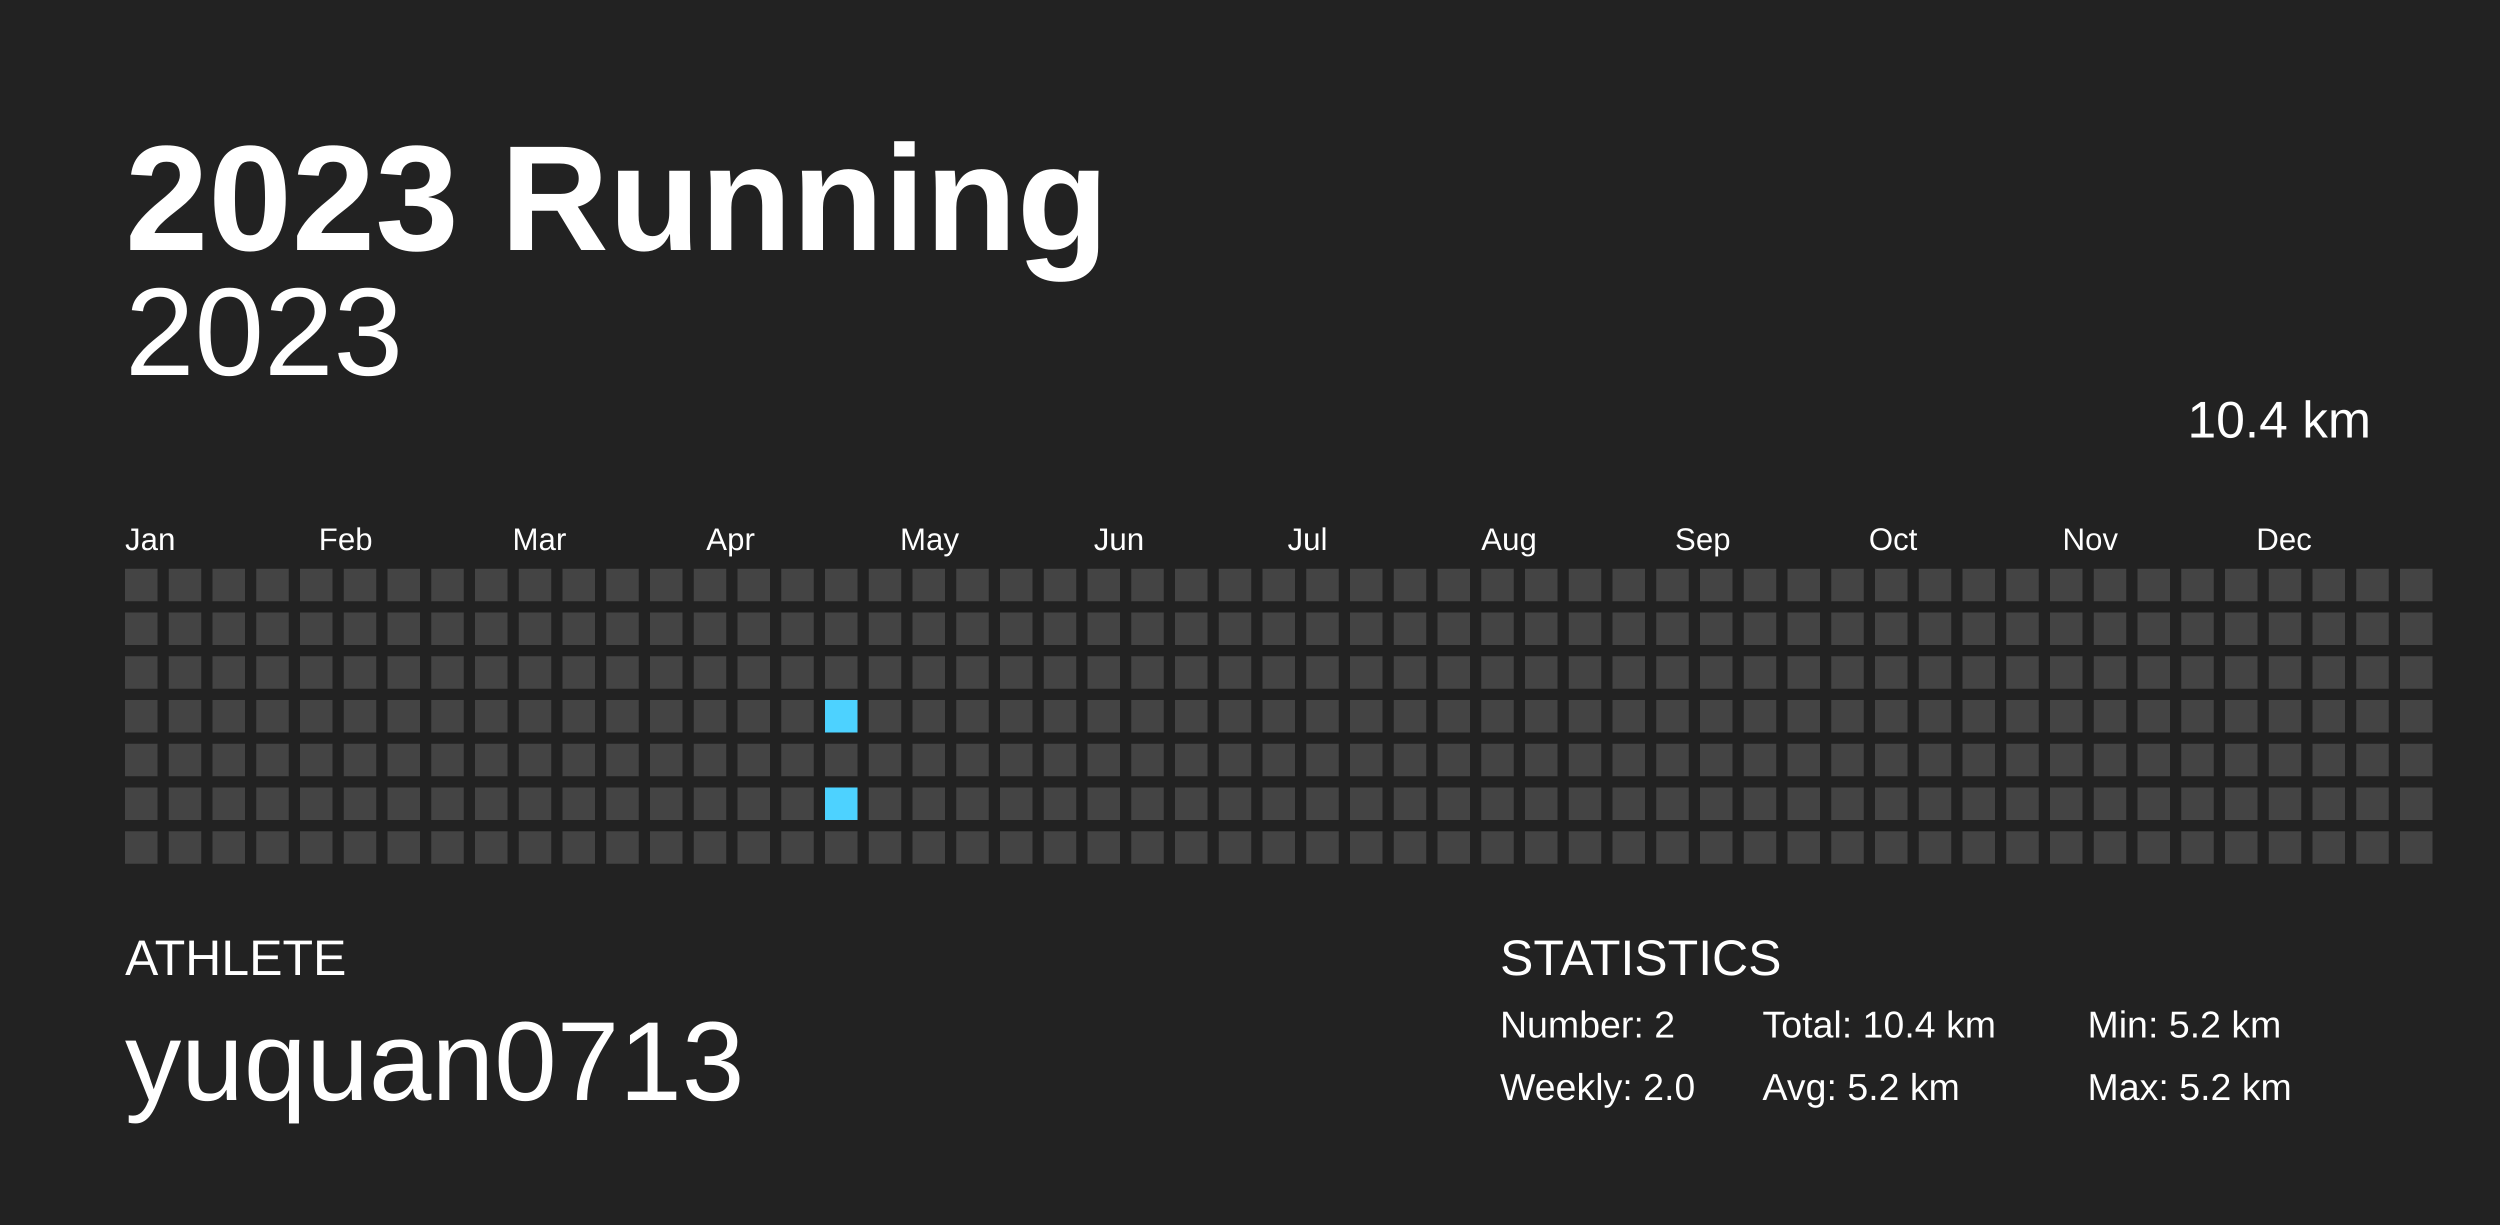
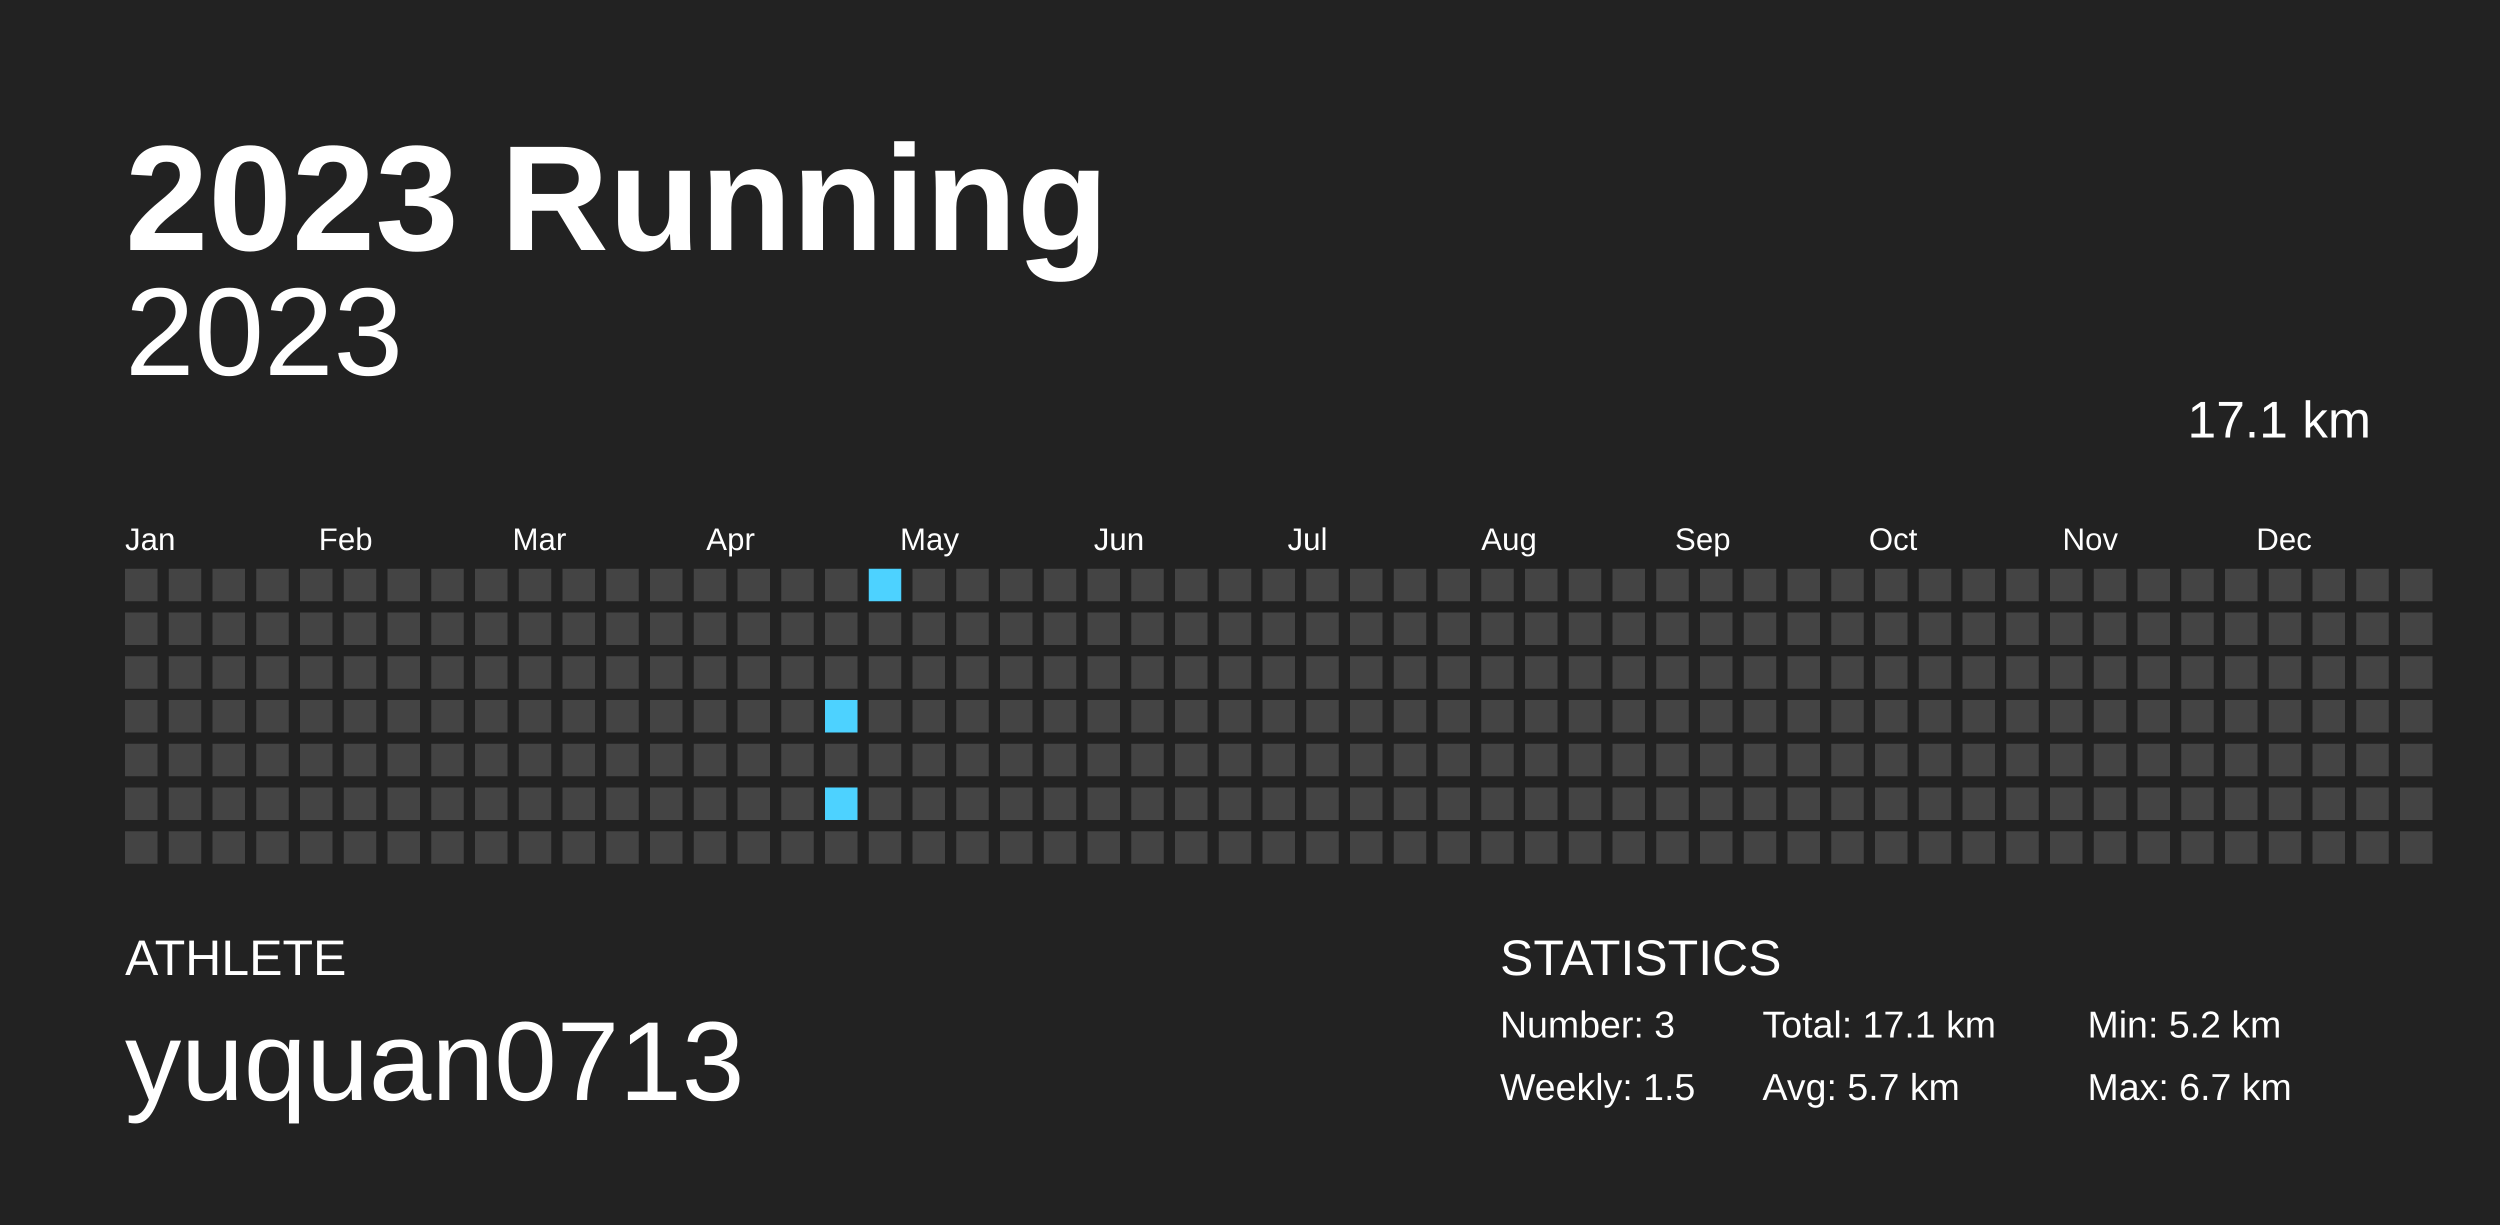
<svg xmlns="http://www.w3.org/2000/svg" baseProfile="full" height="98mm" version="1.1" viewBox="0,0,200,98" width="200mm">
  <defs />
  <rect fill="#222222" height="98" width="200" x="0" y="0" />
  <text fill="#FFFFFF" style="font-size:12px; font-family:Arial; font-weight:bold;" x="10" y="20">2023 Running</text>
  <text fill="#FFFFFF" style="font-size:4px; font-family:Arial" x="10" y="78">ATHLETE</text>
  <text fill="#FFFFFF" style="font-size:9px; font-family:Arial" x="10" y="88">yuquan0713</text>
  <text fill="#FFFFFF" style="font-size:4px; font-family:Arial" x="120" y="78">STATISTICS</text>
-   <text fill="#FFFFFF" style="font-size:3px; font-family:Arial" x="120" y="83">Number: 2</text>
-   <text fill="#FFFFFF" style="font-size:3px; font-family:Arial" x="120" y="88">Weekly: 2.0</text>
-   <text fill="#FFFFFF" style="font-size:3px; font-family:Arial" x="141" y="83">Total: 10.4 km</text>
-   <text fill="#FFFFFF" style="font-size:3px; font-family:Arial" x="141" y="88">Avg: 5.2 km</text>
+   <text fill="#FFFFFF" style="font-size:3px; font-family:Arial" x="120" y="83">Number: 3</text>
+   <text fill="#FFFFFF" style="font-size:3px; font-family:Arial" x="120" y="88">Weekly: 1.5</text>
+   <text fill="#FFFFFF" style="font-size:3px; font-family:Arial" x="141" y="83">Total: 17.1 km</text>
+   <text fill="#FFFFFF" style="font-size:3px; font-family:Arial" x="141" y="88">Avg: 5.7 km</text>
  <text fill="#FFFFFF" style="font-size:3px; font-family:Arial" x="167" y="83">Min: 5.2 km</text>
-   <text fill="#FFFFFF" style="font-size:3px; font-family:Arial" x="167" y="88">Max: 5.2 km</text>
+   <text fill="#FFFFFF" style="font-size:3px; font-family:Arial" x="167" y="88">Max: 6.7 km</text>
  <text alignment-baseline="hanging" fill="#FFFFFF" style="font-size:10.0px; font-family:Arial;" x="10" y="30">2023</text>
-   <text alignment-baseline="hanging" fill="#FFFFFF" style="font-size:4.125px; font-family:Arial;" x="175" y="35">10.4 km</text>
+   <text alignment-baseline="hanging" fill="#FFFFFF" style="font-size:4.125px; font-family:Arial;" x="175" y="35">17.1 km</text>
  <text fill="#FFFFFF" style="font-size:2.5px; font-family:Arial" x="10.0" y="44">Jan</text>
  <text fill="#FFFFFF" style="font-size:2.5px; font-family:Arial" x="25.5" y="44">Feb</text>
  <text fill="#FFFFFF" style="font-size:2.5px; font-family:Arial" x="41.0" y="44">Mar</text>
  <text fill="#FFFFFF" style="font-size:2.5px; font-family:Arial" x="56.5" y="44">Apr</text>
  <text fill="#FFFFFF" style="font-size:2.5px; font-family:Arial" x="72.0" y="44">May</text>
  <text fill="#FFFFFF" style="font-size:2.5px; font-family:Arial" x="87.5" y="44">Jun</text>
  <text fill="#FFFFFF" style="font-size:2.5px; font-family:Arial" x="103.0" y="44">Jul</text>
  <text fill="#FFFFFF" style="font-size:2.5px; font-family:Arial" x="118.5" y="44">Aug</text>
  <text fill="#FFFFFF" style="font-size:2.5px; font-family:Arial" x="134.0" y="44">Sep</text>
  <text fill="#FFFFFF" style="font-size:2.5px; font-family:Arial" x="149.5" y="44">Oct</text>
  <text fill="#FFFFFF" style="font-size:2.5px; font-family:Arial" x="165.0" y="44">Nov</text>
  <text fill="#FFFFFF" style="font-size:2.5px; font-family:Arial" x="180.5" y="44">Dec</text>
  <rect fill="#444444" height="2.6" width="2.6" x="10.0" y="45.5" />
  <rect fill="#444444" height="2.6" width="2.6" x="10.0" y="49.0" />
  <rect fill="#444444" height="2.6" width="2.6" x="10.0" y="52.5" />
  <rect fill="#444444" height="2.6" width="2.6" x="10.0" y="56.0" />
  <rect fill="#444444" height="2.6" width="2.6" x="10.0" y="59.5" />
  <rect fill="#444444" height="2.6" width="2.6" x="10.0" y="63.0" />
  <rect fill="#444444" height="2.6" width="2.6" x="10.0" y="66.5" />
  <rect fill="#444444" height="2.6" width="2.6" x="13.5" y="45.5" />
  <rect fill="#444444" height="2.6" width="2.6" x="13.5" y="49.0" />
  <rect fill="#444444" height="2.6" width="2.6" x="13.5" y="52.5" />
  <rect fill="#444444" height="2.6" width="2.6" x="13.5" y="56.0" />
  <rect fill="#444444" height="2.6" width="2.6" x="13.5" y="59.5" />
  <rect fill="#444444" height="2.6" width="2.6" x="13.5" y="63.0" />
  <rect fill="#444444" height="2.6" width="2.6" x="13.5" y="66.5" />
  <rect fill="#444444" height="2.6" width="2.6" x="17.0" y="45.5" />
  <rect fill="#444444" height="2.6" width="2.6" x="17.0" y="49.0" />
  <rect fill="#444444" height="2.6" width="2.6" x="17.0" y="52.5" />
  <rect fill="#444444" height="2.6" width="2.6" x="17.0" y="56.0" />
  <rect fill="#444444" height="2.6" width="2.6" x="17.0" y="59.5" />
  <rect fill="#444444" height="2.6" width="2.6" x="17.0" y="63.0" />
  <rect fill="#444444" height="2.6" width="2.6" x="17.0" y="66.5" />
  <rect fill="#444444" height="2.6" width="2.6" x="20.5" y="45.5" />
  <rect fill="#444444" height="2.6" width="2.6" x="20.5" y="49.0" />
  <rect fill="#444444" height="2.6" width="2.6" x="20.5" y="52.5" />
  <rect fill="#444444" height="2.6" width="2.6" x="20.5" y="56.0" />
  <rect fill="#444444" height="2.6" width="2.6" x="20.5" y="59.5" />
  <rect fill="#444444" height="2.6" width="2.6" x="20.5" y="63.0" />
  <rect fill="#444444" height="2.6" width="2.6" x="20.5" y="66.5" />
  <rect fill="#444444" height="2.6" width="2.6" x="24.0" y="45.5" />
  <rect fill="#444444" height="2.6" width="2.6" x="24.0" y="49.0" />
  <rect fill="#444444" height="2.6" width="2.6" x="24.0" y="52.5" />
  <rect fill="#444444" height="2.6" width="2.6" x="24.0" y="56.0" />
  <rect fill="#444444" height="2.6" width="2.6" x="24.0" y="59.5" />
  <rect fill="#444444" height="2.6" width="2.6" x="24.0" y="63.0" />
  <rect fill="#444444" height="2.6" width="2.6" x="24.0" y="66.5" />
  <rect fill="#444444" height="2.6" width="2.6" x="27.5" y="45.5" />
  <rect fill="#444444" height="2.6" width="2.6" x="27.5" y="49.0" />
  <rect fill="#444444" height="2.6" width="2.6" x="27.5" y="52.5" />
  <rect fill="#444444" height="2.6" width="2.6" x="27.5" y="56.0" />
  <rect fill="#444444" height="2.6" width="2.6" x="27.5" y="59.5" />
  <rect fill="#444444" height="2.6" width="2.6" x="27.5" y="63.0" />
  <rect fill="#444444" height="2.6" width="2.6" x="27.5" y="66.5" />
  <rect fill="#444444" height="2.6" width="2.6" x="31.0" y="45.5" />
  <rect fill="#444444" height="2.6" width="2.6" x="31.0" y="49.0" />
  <rect fill="#444444" height="2.6" width="2.6" x="31.0" y="52.5" />
  <rect fill="#444444" height="2.6" width="2.6" x="31.0" y="56.0" />
  <rect fill="#444444" height="2.6" width="2.6" x="31.0" y="59.5" />
  <rect fill="#444444" height="2.6" width="2.6" x="31.0" y="63.0" />
  <rect fill="#444444" height="2.6" width="2.6" x="31.0" y="66.5" />
  <rect fill="#444444" height="2.6" width="2.6" x="34.5" y="45.5" />
  <rect fill="#444444" height="2.6" width="2.6" x="34.5" y="49.0" />
  <rect fill="#444444" height="2.6" width="2.6" x="34.5" y="52.5" />
  <rect fill="#444444" height="2.6" width="2.6" x="34.5" y="56.0" />
  <rect fill="#444444" height="2.6" width="2.6" x="34.5" y="59.5" />
  <rect fill="#444444" height="2.6" width="2.6" x="34.5" y="63.0" />
  <rect fill="#444444" height="2.6" width="2.6" x="34.5" y="66.5" />
  <rect fill="#444444" height="2.6" width="2.6" x="38.0" y="45.5" />
  <rect fill="#444444" height="2.6" width="2.6" x="38.0" y="49.0" />
  <rect fill="#444444" height="2.6" width="2.6" x="38.0" y="52.5" />
  <rect fill="#444444" height="2.6" width="2.6" x="38.0" y="56.0" />
  <rect fill="#444444" height="2.6" width="2.6" x="38.0" y="59.5" />
  <rect fill="#444444" height="2.6" width="2.6" x="38.0" y="63.0" />
  <rect fill="#444444" height="2.6" width="2.6" x="38.0" y="66.5" />
  <rect fill="#444444" height="2.6" width="2.6" x="41.5" y="45.5" />
  <rect fill="#444444" height="2.6" width="2.6" x="41.5" y="49.0" />
  <rect fill="#444444" height="2.6" width="2.6" x="41.5" y="52.5" />
  <rect fill="#444444" height="2.6" width="2.6" x="41.5" y="56.0" />
  <rect fill="#444444" height="2.6" width="2.6" x="41.5" y="59.5" />
  <rect fill="#444444" height="2.6" width="2.6" x="41.5" y="63.0" />
  <rect fill="#444444" height="2.6" width="2.6" x="41.5" y="66.5" />
  <rect fill="#444444" height="2.6" width="2.6" x="45.0" y="45.5" />
  <rect fill="#444444" height="2.6" width="2.6" x="45.0" y="49.0" />
  <rect fill="#444444" height="2.6" width="2.6" x="45.0" y="52.5" />
  <rect fill="#444444" height="2.6" width="2.6" x="45.0" y="56.0" />
  <rect fill="#444444" height="2.6" width="2.6" x="45.0" y="59.5" />
  <rect fill="#444444" height="2.6" width="2.6" x="45.0" y="63.0" />
  <rect fill="#444444" height="2.6" width="2.6" x="45.0" y="66.5" />
  <rect fill="#444444" height="2.6" width="2.6" x="48.5" y="45.5" />
  <rect fill="#444444" height="2.6" width="2.6" x="48.5" y="49.0" />
  <rect fill="#444444" height="2.6" width="2.6" x="48.5" y="52.5" />
  <rect fill="#444444" height="2.6" width="2.6" x="48.5" y="56.0" />
  <rect fill="#444444" height="2.6" width="2.6" x="48.5" y="59.5" />
  <rect fill="#444444" height="2.6" width="2.6" x="48.5" y="63.0" />
  <rect fill="#444444" height="2.6" width="2.6" x="48.5" y="66.5" />
  <rect fill="#444444" height="2.6" width="2.6" x="52.0" y="45.5" />
  <rect fill="#444444" height="2.6" width="2.6" x="52.0" y="49.0" />
  <rect fill="#444444" height="2.6" width="2.6" x="52.0" y="52.5" />
  <rect fill="#444444" height="2.6" width="2.6" x="52.0" y="56.0" />
  <rect fill="#444444" height="2.6" width="2.6" x="52.0" y="59.5" />
  <rect fill="#444444" height="2.6" width="2.6" x="52.0" y="63.0" />
  <rect fill="#444444" height="2.6" width="2.6" x="52.0" y="66.5" />
  <rect fill="#444444" height="2.6" width="2.6" x="55.5" y="45.5" />
  <rect fill="#444444" height="2.6" width="2.6" x="55.5" y="49.0" />
  <rect fill="#444444" height="2.6" width="2.6" x="55.5" y="52.5" />
  <rect fill="#444444" height="2.6" width="2.6" x="55.5" y="56.0" />
  <rect fill="#444444" height="2.6" width="2.6" x="55.5" y="59.5" />
  <rect fill="#444444" height="2.6" width="2.6" x="55.5" y="63.0" />
  <rect fill="#444444" height="2.6" width="2.6" x="55.5" y="66.5" />
  <rect fill="#444444" height="2.6" width="2.6" x="59.0" y="45.5" />
  <rect fill="#444444" height="2.6" width="2.6" x="59.0" y="49.0" />
  <rect fill="#444444" height="2.6" width="2.6" x="59.0" y="52.5" />
  <rect fill="#444444" height="2.6" width="2.6" x="59.0" y="56.0" />
  <rect fill="#444444" height="2.6" width="2.6" x="59.0" y="59.5" />
  <rect fill="#444444" height="2.6" width="2.6" x="59.0" y="63.0" />
  <rect fill="#444444" height="2.6" width="2.6" x="59.0" y="66.5" />
  <rect fill="#444444" height="2.6" width="2.6" x="62.5" y="45.5" />
  <rect fill="#444444" height="2.6" width="2.6" x="62.5" y="49.0" />
  <rect fill="#444444" height="2.6" width="2.6" x="62.5" y="52.5" />
  <rect fill="#444444" height="2.6" width="2.6" x="62.5" y="56.0" />
  <rect fill="#444444" height="2.6" width="2.6" x="62.5" y="59.5" />
  <rect fill="#444444" height="2.6" width="2.6" x="62.5" y="63.0" />
  <rect fill="#444444" height="2.6" width="2.6" x="62.5" y="66.5" />
  <rect fill="#444444" height="2.6" width="2.6" x="66.0" y="45.5" />
  <rect fill="#444444" height="2.6" width="2.6" x="66.0" y="49.0" />
  <rect fill="#444444" height="2.6" width="2.6" x="66.0" y="52.5" />
  <rect fill="#4dd2ff" height="2.6" width="2.6" x="66.0" y="56.0" />
  <rect fill="#444444" height="2.6" width="2.6" x="66.0" y="59.5" />
  <rect fill="#4dd2ff" height="2.6" width="2.6" x="66.0" y="63.0" />
  <rect fill="#444444" height="2.6" width="2.6" x="66.0" y="66.5" />
-   <rect fill="#444444" height="2.6" width="2.6" x="69.5" y="45.5" />
+   <rect fill="#4dd2ff" height="2.6" width="2.6" x="69.5" y="45.5" />
  <rect fill="#444444" height="2.6" width="2.6" x="69.5" y="49.0" />
  <rect fill="#444444" height="2.6" width="2.6" x="69.5" y="52.5" />
  <rect fill="#444444" height="2.6" width="2.6" x="69.5" y="56.0" />
  <rect fill="#444444" height="2.6" width="2.6" x="69.5" y="59.5" />
  <rect fill="#444444" height="2.6" width="2.6" x="69.5" y="63.0" />
  <rect fill="#444444" height="2.6" width="2.6" x="69.5" y="66.5" />
  <rect fill="#444444" height="2.6" width="2.6" x="73.0" y="45.5" />
  <rect fill="#444444" height="2.6" width="2.6" x="73.0" y="49.0" />
  <rect fill="#444444" height="2.6" width="2.6" x="73.0" y="52.5" />
  <rect fill="#444444" height="2.6" width="2.6" x="73.0" y="56.0" />
  <rect fill="#444444" height="2.6" width="2.6" x="73.0" y="59.5" />
  <rect fill="#444444" height="2.6" width="2.6" x="73.0" y="63.0" />
  <rect fill="#444444" height="2.6" width="2.6" x="73.0" y="66.5" />
  <rect fill="#444444" height="2.6" width="2.6" x="76.5" y="45.5" />
  <rect fill="#444444" height="2.6" width="2.6" x="76.5" y="49.0" />
  <rect fill="#444444" height="2.6" width="2.6" x="76.5" y="52.5" />
  <rect fill="#444444" height="2.6" width="2.6" x="76.5" y="56.0" />
  <rect fill="#444444" height="2.6" width="2.6" x="76.5" y="59.5" />
  <rect fill="#444444" height="2.6" width="2.6" x="76.5" y="63.0" />
  <rect fill="#444444" height="2.6" width="2.6" x="76.5" y="66.5" />
  <rect fill="#444444" height="2.6" width="2.6" x="80.0" y="45.5" />
  <rect fill="#444444" height="2.6" width="2.6" x="80.0" y="49.0" />
  <rect fill="#444444" height="2.6" width="2.6" x="80.0" y="52.5" />
  <rect fill="#444444" height="2.6" width="2.6" x="80.0" y="56.0" />
  <rect fill="#444444" height="2.6" width="2.6" x="80.0" y="59.5" />
  <rect fill="#444444" height="2.6" width="2.6" x="80.0" y="63.0" />
  <rect fill="#444444" height="2.6" width="2.6" x="80.0" y="66.5" />
  <rect fill="#444444" height="2.6" width="2.6" x="83.5" y="45.5" />
  <rect fill="#444444" height="2.6" width="2.6" x="83.5" y="49.0" />
  <rect fill="#444444" height="2.6" width="2.6" x="83.5" y="52.5" />
  <rect fill="#444444" height="2.6" width="2.6" x="83.5" y="56.0" />
  <rect fill="#444444" height="2.6" width="2.6" x="83.5" y="59.5" />
  <rect fill="#444444" height="2.6" width="2.6" x="83.5" y="63.0" />
  <rect fill="#444444" height="2.6" width="2.6" x="83.5" y="66.5" />
  <rect fill="#444444" height="2.6" width="2.6" x="87.0" y="45.5" />
  <rect fill="#444444" height="2.6" width="2.6" x="87.0" y="49.0" />
  <rect fill="#444444" height="2.6" width="2.6" x="87.0" y="52.5" />
  <rect fill="#444444" height="2.6" width="2.6" x="87.0" y="56.0" />
  <rect fill="#444444" height="2.6" width="2.6" x="87.0" y="59.5" />
  <rect fill="#444444" height="2.6" width="2.6" x="87.0" y="63.0" />
  <rect fill="#444444" height="2.6" width="2.6" x="87.0" y="66.5" />
  <rect fill="#444444" height="2.6" width="2.6" x="90.5" y="45.5" />
  <rect fill="#444444" height="2.6" width="2.6" x="90.5" y="49.0" />
  <rect fill="#444444" height="2.6" width="2.6" x="90.5" y="52.5" />
  <rect fill="#444444" height="2.6" width="2.6" x="90.5" y="56.0" />
  <rect fill="#444444" height="2.6" width="2.6" x="90.5" y="59.5" />
  <rect fill="#444444" height="2.6" width="2.6" x="90.5" y="63.0" />
  <rect fill="#444444" height="2.6" width="2.6" x="90.5" y="66.5" />
  <rect fill="#444444" height="2.6" width="2.6" x="94.0" y="45.5" />
  <rect fill="#444444" height="2.6" width="2.6" x="94.0" y="49.0" />
  <rect fill="#444444" height="2.6" width="2.6" x="94.0" y="52.5" />
  <rect fill="#444444" height="2.6" width="2.6" x="94.0" y="56.0" />
  <rect fill="#444444" height="2.6" width="2.6" x="94.0" y="59.5" />
  <rect fill="#444444" height="2.6" width="2.6" x="94.0" y="63.0" />
  <rect fill="#444444" height="2.6" width="2.6" x="94.0" y="66.5" />
  <rect fill="#444444" height="2.6" width="2.6" x="97.5" y="45.5" />
  <rect fill="#444444" height="2.6" width="2.6" x="97.5" y="49.0" />
  <rect fill="#444444" height="2.6" width="2.6" x="97.5" y="52.5" />
  <rect fill="#444444" height="2.6" width="2.6" x="97.5" y="56.0" />
  <rect fill="#444444" height="2.6" width="2.6" x="97.5" y="59.5" />
  <rect fill="#444444" height="2.6" width="2.6" x="97.5" y="63.0" />
  <rect fill="#444444" height="2.6" width="2.6" x="97.5" y="66.5" />
  <rect fill="#444444" height="2.6" width="2.6" x="101.0" y="45.5" />
  <rect fill="#444444" height="2.6" width="2.6" x="101.0" y="49.0" />
  <rect fill="#444444" height="2.6" width="2.6" x="101.0" y="52.5" />
  <rect fill="#444444" height="2.6" width="2.6" x="101.0" y="56.0" />
  <rect fill="#444444" height="2.6" width="2.6" x="101.0" y="59.5" />
  <rect fill="#444444" height="2.6" width="2.6" x="101.0" y="63.0" />
  <rect fill="#444444" height="2.6" width="2.6" x="101.0" y="66.5" />
  <rect fill="#444444" height="2.6" width="2.6" x="104.5" y="45.5" />
  <rect fill="#444444" height="2.6" width="2.6" x="104.5" y="49.0" />
  <rect fill="#444444" height="2.6" width="2.6" x="104.5" y="52.5" />
  <rect fill="#444444" height="2.6" width="2.6" x="104.5" y="56.0" />
  <rect fill="#444444" height="2.6" width="2.6" x="104.5" y="59.5" />
  <rect fill="#444444" height="2.6" width="2.6" x="104.5" y="63.0" />
  <rect fill="#444444" height="2.6" width="2.6" x="104.5" y="66.5" />
  <rect fill="#444444" height="2.6" width="2.6" x="108.0" y="45.5" />
  <rect fill="#444444" height="2.6" width="2.6" x="108.0" y="49.0" />
  <rect fill="#444444" height="2.6" width="2.6" x="108.0" y="52.5" />
  <rect fill="#444444" height="2.6" width="2.6" x="108.0" y="56.0" />
  <rect fill="#444444" height="2.6" width="2.6" x="108.0" y="59.5" />
  <rect fill="#444444" height="2.6" width="2.6" x="108.0" y="63.0" />
  <rect fill="#444444" height="2.6" width="2.6" x="108.0" y="66.5" />
  <rect fill="#444444" height="2.6" width="2.6" x="111.5" y="45.5" />
  <rect fill="#444444" height="2.6" width="2.6" x="111.5" y="49.0" />
  <rect fill="#444444" height="2.6" width="2.6" x="111.5" y="52.5" />
  <rect fill="#444444" height="2.6" width="2.6" x="111.5" y="56.0" />
  <rect fill="#444444" height="2.6" width="2.6" x="111.5" y="59.5" />
  <rect fill="#444444" height="2.6" width="2.6" x="111.5" y="63.0" />
  <rect fill="#444444" height="2.6" width="2.6" x="111.5" y="66.5" />
  <rect fill="#444444" height="2.6" width="2.6" x="115.0" y="45.5" />
  <rect fill="#444444" height="2.6" width="2.6" x="115.0" y="49.0" />
  <rect fill="#444444" height="2.6" width="2.6" x="115.0" y="52.5" />
  <rect fill="#444444" height="2.6" width="2.6" x="115.0" y="56.0" />
  <rect fill="#444444" height="2.6" width="2.6" x="115.0" y="59.5" />
  <rect fill="#444444" height="2.6" width="2.6" x="115.0" y="63.0" />
  <rect fill="#444444" height="2.6" width="2.6" x="115.0" y="66.5" />
  <rect fill="#444444" height="2.6" width="2.6" x="118.5" y="45.5" />
  <rect fill="#444444" height="2.6" width="2.6" x="118.5" y="49.0" />
  <rect fill="#444444" height="2.6" width="2.6" x="118.5" y="52.5" />
  <rect fill="#444444" height="2.6" width="2.6" x="118.5" y="56.0" />
  <rect fill="#444444" height="2.6" width="2.6" x="118.5" y="59.5" />
  <rect fill="#444444" height="2.6" width="2.6" x="118.5" y="63.0" />
  <rect fill="#444444" height="2.6" width="2.6" x="118.5" y="66.5" />
  <rect fill="#444444" height="2.6" width="2.6" x="122.0" y="45.5" />
  <rect fill="#444444" height="2.6" width="2.6" x="122.0" y="49.0" />
  <rect fill="#444444" height="2.6" width="2.6" x="122.0" y="52.5" />
  <rect fill="#444444" height="2.6" width="2.6" x="122.0" y="56.0" />
  <rect fill="#444444" height="2.6" width="2.6" x="122.0" y="59.5" />
  <rect fill="#444444" height="2.6" width="2.6" x="122.0" y="63.0" />
  <rect fill="#444444" height="2.6" width="2.6" x="122.0" y="66.5" />
  <rect fill="#444444" height="2.6" width="2.6" x="125.5" y="45.5" />
  <rect fill="#444444" height="2.6" width="2.6" x="125.5" y="49.0" />
  <rect fill="#444444" height="2.6" width="2.6" x="125.5" y="52.5" />
  <rect fill="#444444" height="2.6" width="2.6" x="125.5" y="56.0" />
  <rect fill="#444444" height="2.6" width="2.6" x="125.5" y="59.5" />
  <rect fill="#444444" height="2.6" width="2.6" x="125.5" y="63.0" />
  <rect fill="#444444" height="2.6" width="2.6" x="125.5" y="66.5" />
  <rect fill="#444444" height="2.6" width="2.6" x="129.0" y="45.5" />
  <rect fill="#444444" height="2.6" width="2.6" x="129.0" y="49.0" />
  <rect fill="#444444" height="2.6" width="2.6" x="129.0" y="52.5" />
  <rect fill="#444444" height="2.6" width="2.6" x="129.0" y="56.0" />
  <rect fill="#444444" height="2.6" width="2.6" x="129.0" y="59.5" />
  <rect fill="#444444" height="2.6" width="2.6" x="129.0" y="63.0" />
  <rect fill="#444444" height="2.6" width="2.6" x="129.0" y="66.5" />
  <rect fill="#444444" height="2.6" width="2.6" x="132.5" y="45.5" />
  <rect fill="#444444" height="2.6" width="2.6" x="132.5" y="49.0" />
  <rect fill="#444444" height="2.6" width="2.6" x="132.5" y="52.5" />
  <rect fill="#444444" height="2.6" width="2.6" x="132.5" y="56.0" />
  <rect fill="#444444" height="2.6" width="2.6" x="132.5" y="59.5" />
  <rect fill="#444444" height="2.6" width="2.6" x="132.5" y="63.0" />
  <rect fill="#444444" height="2.6" width="2.6" x="132.5" y="66.5" />
  <rect fill="#444444" height="2.6" width="2.6" x="136.0" y="45.5" />
  <rect fill="#444444" height="2.6" width="2.6" x="136.0" y="49.0" />
  <rect fill="#444444" height="2.6" width="2.6" x="136.0" y="52.5" />
  <rect fill="#444444" height="2.6" width="2.6" x="136.0" y="56.0" />
  <rect fill="#444444" height="2.6" width="2.6" x="136.0" y="59.5" />
  <rect fill="#444444" height="2.6" width="2.6" x="136.0" y="63.0" />
  <rect fill="#444444" height="2.6" width="2.6" x="136.0" y="66.5" />
  <rect fill="#444444" height="2.6" width="2.6" x="139.5" y="45.5" />
  <rect fill="#444444" height="2.6" width="2.6" x="139.5" y="49.0" />
  <rect fill="#444444" height="2.6" width="2.6" x="139.5" y="52.5" />
  <rect fill="#444444" height="2.6" width="2.6" x="139.5" y="56.0" />
  <rect fill="#444444" height="2.6" width="2.6" x="139.5" y="59.5" />
  <rect fill="#444444" height="2.6" width="2.6" x="139.5" y="63.0" />
  <rect fill="#444444" height="2.6" width="2.6" x="139.5" y="66.5" />
  <rect fill="#444444" height="2.6" width="2.6" x="143.0" y="45.5" />
  <rect fill="#444444" height="2.6" width="2.6" x="143.0" y="49.0" />
  <rect fill="#444444" height="2.6" width="2.6" x="143.0" y="52.5" />
  <rect fill="#444444" height="2.6" width="2.6" x="143.0" y="56.0" />
  <rect fill="#444444" height="2.6" width="2.6" x="143.0" y="59.5" />
  <rect fill="#444444" height="2.6" width="2.6" x="143.0" y="63.0" />
  <rect fill="#444444" height="2.6" width="2.6" x="143.0" y="66.5" />
  <rect fill="#444444" height="2.6" width="2.6" x="146.5" y="45.5" />
  <rect fill="#444444" height="2.6" width="2.6" x="146.5" y="49.0" />
  <rect fill="#444444" height="2.6" width="2.6" x="146.5" y="52.5" />
  <rect fill="#444444" height="2.6" width="2.6" x="146.5" y="56.0" />
  <rect fill="#444444" height="2.6" width="2.6" x="146.5" y="59.5" />
  <rect fill="#444444" height="2.6" width="2.6" x="146.5" y="63.0" />
  <rect fill="#444444" height="2.6" width="2.6" x="146.5" y="66.5" />
  <rect fill="#444444" height="2.6" width="2.6" x="150.0" y="45.5" />
  <rect fill="#444444" height="2.6" width="2.6" x="150.0" y="49.0" />
  <rect fill="#444444" height="2.6" width="2.6" x="150.0" y="52.5" />
  <rect fill="#444444" height="2.6" width="2.6" x="150.0" y="56.0" />
  <rect fill="#444444" height="2.6" width="2.6" x="150.0" y="59.5" />
  <rect fill="#444444" height="2.6" width="2.6" x="150.0" y="63.0" />
  <rect fill="#444444" height="2.6" width="2.6" x="150.0" y="66.5" />
  <rect fill="#444444" height="2.6" width="2.6" x="153.5" y="45.5" />
  <rect fill="#444444" height="2.6" width="2.6" x="153.5" y="49.0" />
  <rect fill="#444444" height="2.6" width="2.6" x="153.5" y="52.5" />
  <rect fill="#444444" height="2.6" width="2.6" x="153.5" y="56.0" />
  <rect fill="#444444" height="2.6" width="2.6" x="153.5" y="59.5" />
  <rect fill="#444444" height="2.6" width="2.6" x="153.5" y="63.0" />
  <rect fill="#444444" height="2.6" width="2.6" x="153.5" y="66.5" />
  <rect fill="#444444" height="2.6" width="2.6" x="157.0" y="45.5" />
  <rect fill="#444444" height="2.6" width="2.6" x="157.0" y="49.0" />
  <rect fill="#444444" height="2.6" width="2.6" x="157.0" y="52.5" />
  <rect fill="#444444" height="2.6" width="2.6" x="157.0" y="56.0" />
  <rect fill="#444444" height="2.6" width="2.6" x="157.0" y="59.5" />
  <rect fill="#444444" height="2.6" width="2.6" x="157.0" y="63.0" />
  <rect fill="#444444" height="2.6" width="2.6" x="157.0" y="66.5" />
  <rect fill="#444444" height="2.6" width="2.6" x="160.5" y="45.5" />
  <rect fill="#444444" height="2.6" width="2.6" x="160.5" y="49.0" />
  <rect fill="#444444" height="2.6" width="2.6" x="160.5" y="52.5" />
  <rect fill="#444444" height="2.6" width="2.6" x="160.5" y="56.0" />
  <rect fill="#444444" height="2.6" width="2.6" x="160.5" y="59.5" />
  <rect fill="#444444" height="2.6" width="2.6" x="160.5" y="63.0" />
  <rect fill="#444444" height="2.6" width="2.6" x="160.5" y="66.5" />
  <rect fill="#444444" height="2.6" width="2.6" x="164.0" y="45.5" />
  <rect fill="#444444" height="2.6" width="2.6" x="164.0" y="49.0" />
  <rect fill="#444444" height="2.6" width="2.6" x="164.0" y="52.5" />
  <rect fill="#444444" height="2.6" width="2.6" x="164.0" y="56.0" />
  <rect fill="#444444" height="2.6" width="2.6" x="164.0" y="59.5" />
  <rect fill="#444444" height="2.6" width="2.6" x="164.0" y="63.0" />
  <rect fill="#444444" height="2.6" width="2.6" x="164.0" y="66.5" />
  <rect fill="#444444" height="2.6" width="2.6" x="167.5" y="45.5" />
  <rect fill="#444444" height="2.6" width="2.6" x="167.5" y="49.0" />
  <rect fill="#444444" height="2.6" width="2.6" x="167.5" y="52.5" />
  <rect fill="#444444" height="2.6" width="2.6" x="167.5" y="56.0" />
  <rect fill="#444444" height="2.6" width="2.6" x="167.5" y="59.5" />
  <rect fill="#444444" height="2.6" width="2.6" x="167.5" y="63.0" />
  <rect fill="#444444" height="2.6" width="2.6" x="167.5" y="66.5" />
  <rect fill="#444444" height="2.6" width="2.6" x="171.0" y="45.5" />
  <rect fill="#444444" height="2.6" width="2.6" x="171.0" y="49.0" />
  <rect fill="#444444" height="2.6" width="2.6" x="171.0" y="52.5" />
  <rect fill="#444444" height="2.6" width="2.6" x="171.0" y="56.0" />
  <rect fill="#444444" height="2.6" width="2.6" x="171.0" y="59.5" />
  <rect fill="#444444" height="2.6" width="2.6" x="171.0" y="63.0" />
  <rect fill="#444444" height="2.6" width="2.6" x="171.0" y="66.5" />
  <rect fill="#444444" height="2.6" width="2.6" x="174.5" y="45.5" />
  <rect fill="#444444" height="2.6" width="2.6" x="174.5" y="49.0" />
  <rect fill="#444444" height="2.6" width="2.6" x="174.5" y="52.5" />
  <rect fill="#444444" height="2.6" width="2.6" x="174.5" y="56.0" />
  <rect fill="#444444" height="2.6" width="2.6" x="174.5" y="59.5" />
  <rect fill="#444444" height="2.6" width="2.6" x="174.5" y="63.0" />
  <rect fill="#444444" height="2.6" width="2.6" x="174.5" y="66.5" />
  <rect fill="#444444" height="2.6" width="2.6" x="178.0" y="45.5" />
  <rect fill="#444444" height="2.6" width="2.6" x="178.0" y="49.0" />
  <rect fill="#444444" height="2.6" width="2.6" x="178.0" y="52.5" />
  <rect fill="#444444" height="2.6" width="2.6" x="178.0" y="56.0" />
  <rect fill="#444444" height="2.6" width="2.6" x="178.0" y="59.5" />
  <rect fill="#444444" height="2.6" width="2.6" x="178.0" y="63.0" />
  <rect fill="#444444" height="2.6" width="2.6" x="178.0" y="66.5" />
  <rect fill="#444444" height="2.6" width="2.6" x="181.5" y="45.5" />
  <rect fill="#444444" height="2.6" width="2.6" x="181.5" y="49.0" />
  <rect fill="#444444" height="2.6" width="2.6" x="181.5" y="52.5" />
  <rect fill="#444444" height="2.6" width="2.6" x="181.5" y="56.0" />
  <rect fill="#444444" height="2.6" width="2.6" x="181.5" y="59.5" />
  <rect fill="#444444" height="2.6" width="2.6" x="181.5" y="63.0" />
  <rect fill="#444444" height="2.6" width="2.6" x="181.5" y="66.5" />
  <rect fill="#444444" height="2.6" width="2.6" x="185.0" y="45.5" />
  <rect fill="#444444" height="2.6" width="2.6" x="185.0" y="49.0" />
  <rect fill="#444444" height="2.6" width="2.6" x="185.0" y="52.5" />
  <rect fill="#444444" height="2.6" width="2.6" x="185.0" y="56.0" />
  <rect fill="#444444" height="2.6" width="2.6" x="185.0" y="59.5" />
  <rect fill="#444444" height="2.6" width="2.6" x="185.0" y="63.0" />
  <rect fill="#444444" height="2.6" width="2.6" x="185.0" y="66.5" />
  <rect fill="#444444" height="2.6" width="2.6" x="188.5" y="45.5" />
  <rect fill="#444444" height="2.6" width="2.6" x="188.5" y="49.0" />
  <rect fill="#444444" height="2.6" width="2.6" x="188.5" y="52.5" />
  <rect fill="#444444" height="2.6" width="2.6" x="188.5" y="56.0" />
  <rect fill="#444444" height="2.6" width="2.6" x="188.5" y="59.5" />
  <rect fill="#444444" height="2.6" width="2.6" x="188.5" y="63.0" />
  <rect fill="#444444" height="2.6" width="2.6" x="188.5" y="66.5" />
  <rect fill="#444444" height="2.6" width="2.6" x="192.0" y="45.5" />
  <rect fill="#444444" height="2.6" width="2.6" x="192.0" y="49.0" />
  <rect fill="#444444" height="2.6" width="2.6" x="192.0" y="52.5" />
  <rect fill="#444444" height="2.6" width="2.6" x="192.0" y="56.0" />
  <rect fill="#444444" height="2.6" width="2.6" x="192.0" y="59.5" />
  <rect fill="#444444" height="2.6" width="2.6" x="192.0" y="63.0" />
  <rect fill="#444444" height="2.6" width="2.6" x="192.0" y="66.5" />
</svg>
